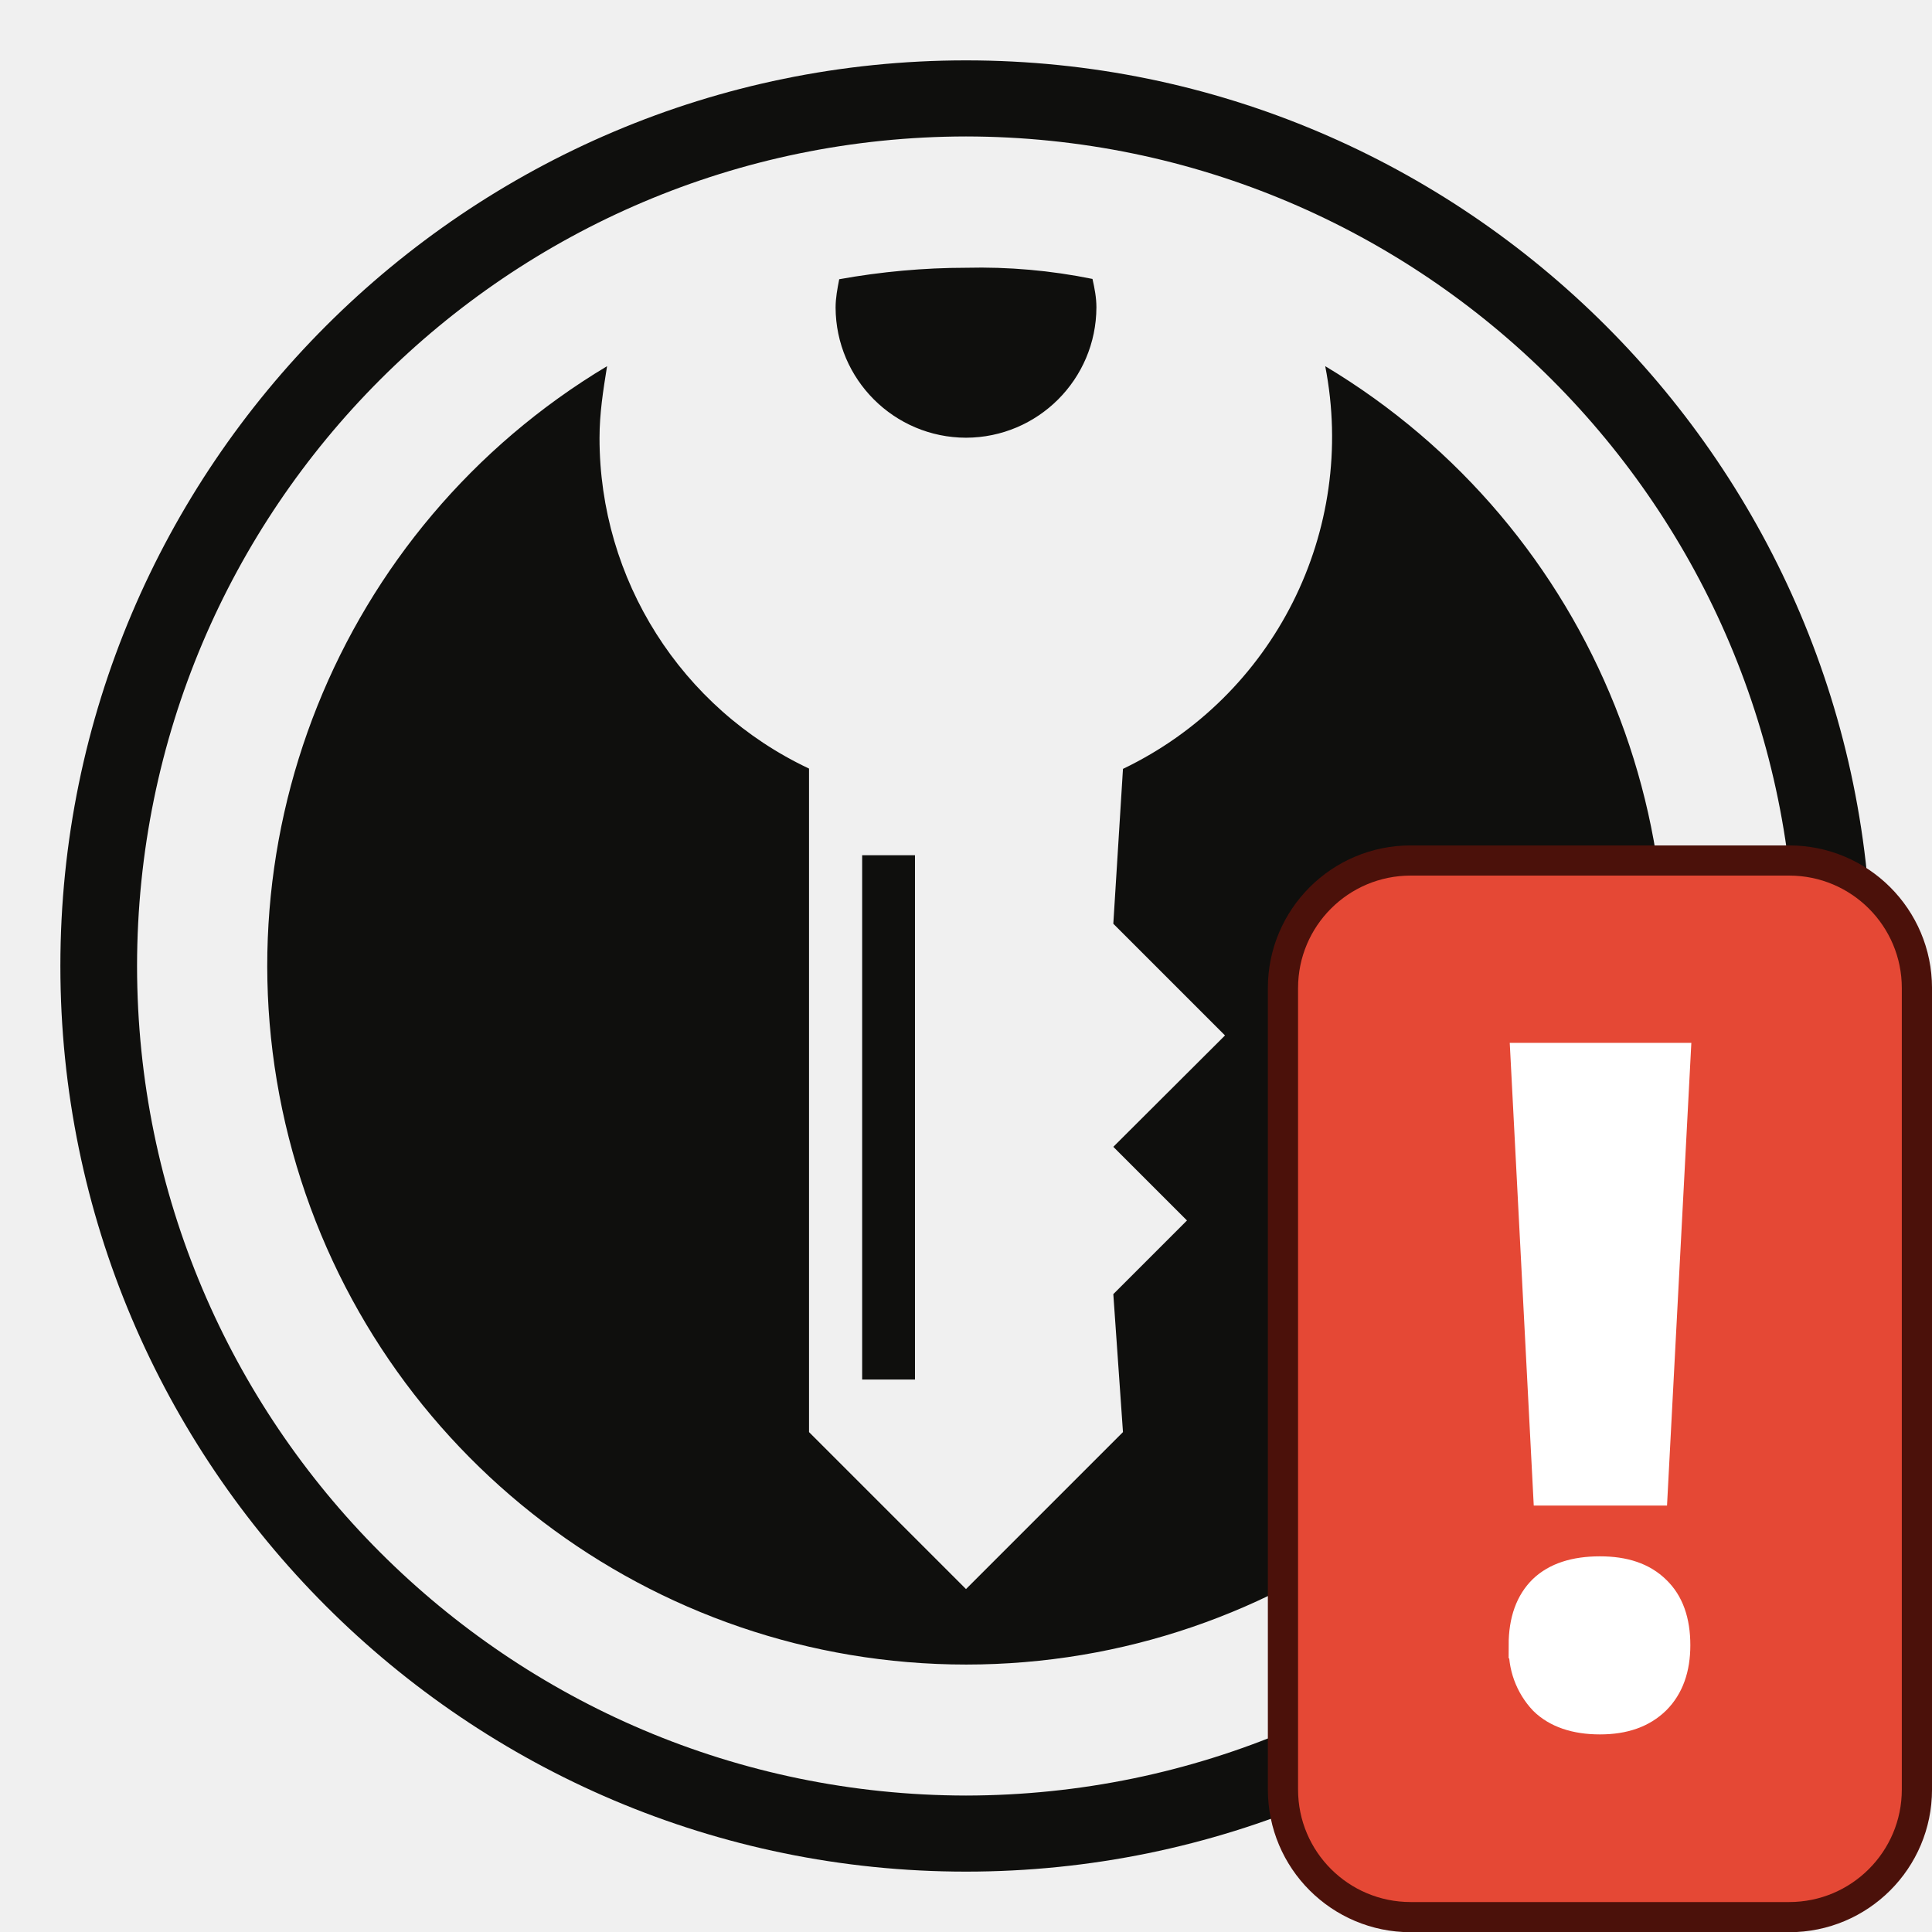
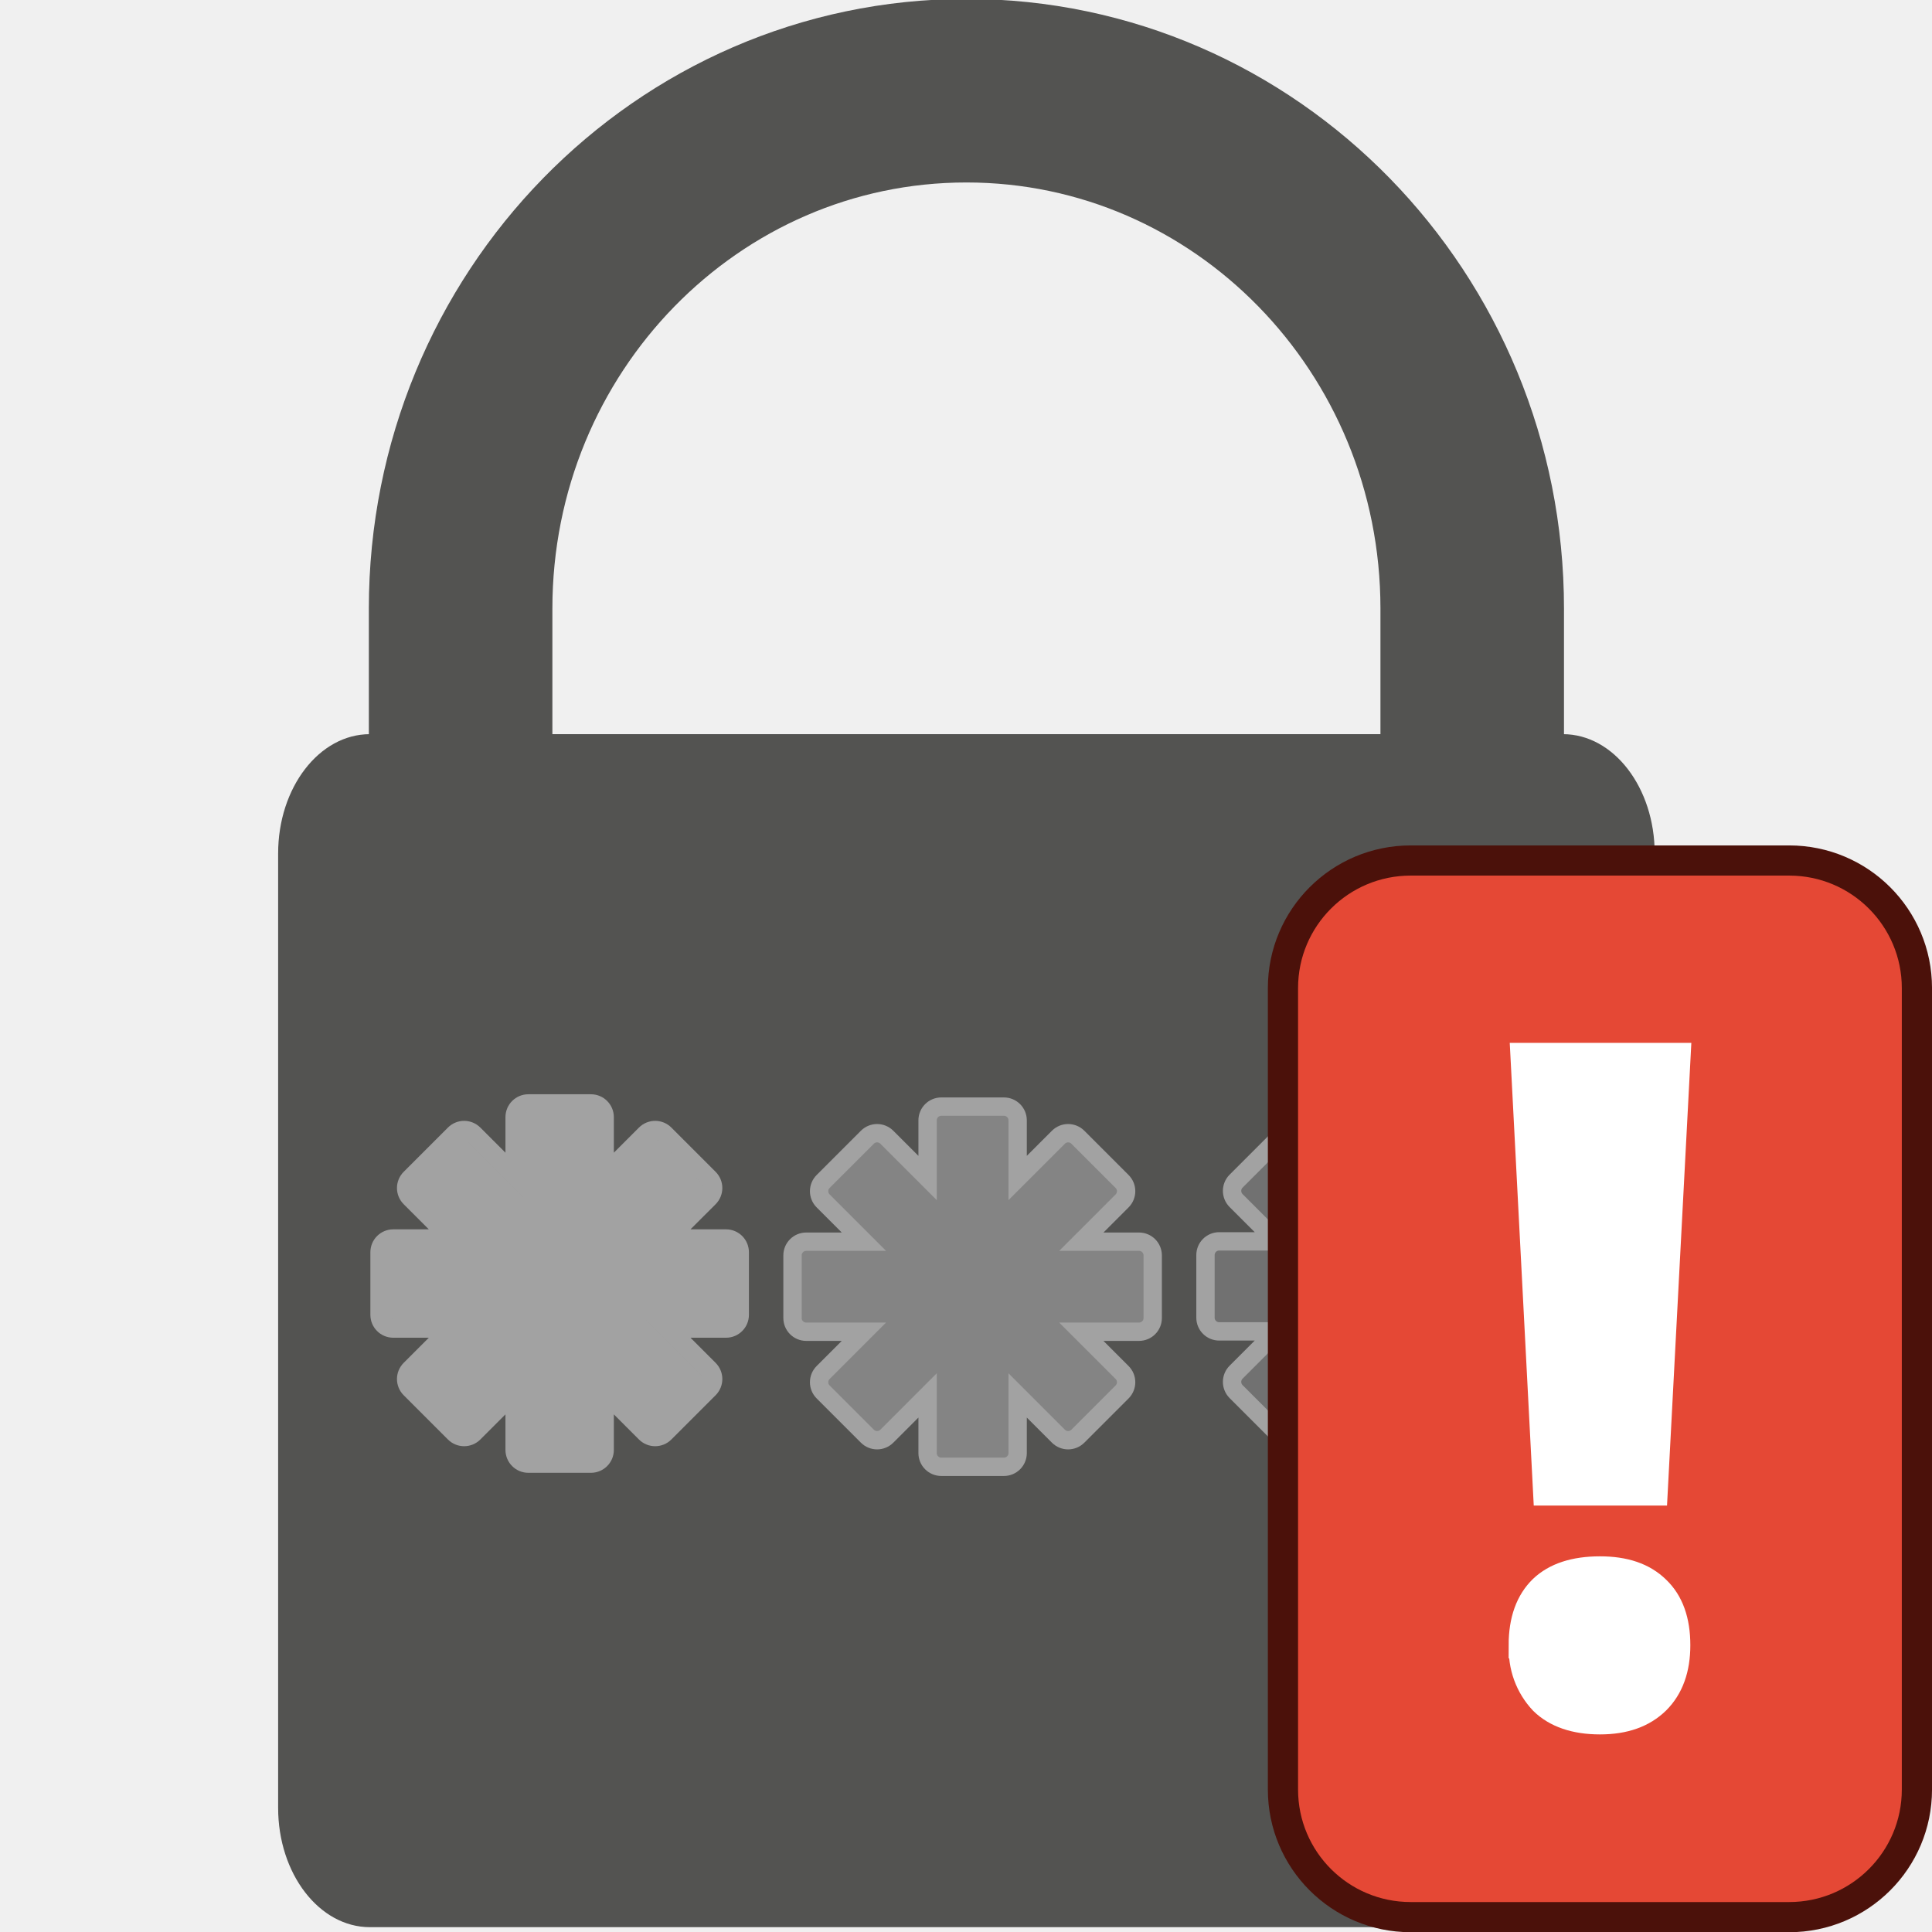
- <svg xmlns="http://www.w3.org/2000/svg" height="64" width="64" viewBox="0 0 64 64" xml:space="preserve">
-   <path style="display:inline;fill:#0f0f0d;stroke-width:.493" d="M32 2C15.46 2 2 15.46 2 32s13.46 30 30 30 30-13.46 30-30S48.54 2 32 2Zm0 57.48A27.5 27.5 0 0 1 4.54 32 27.5 27.5 0 0 1 32 4.52 27.5 27.5 0 0 1 59.46 32 27.5 27.5 0 0 1 32 59.48zm11.9-47.35a12.2 12.2 0 0 1-6.7 13.34l-.32 5.13 3.7 3.7-3.7 3.69 2.44 2.44-2.44 2.44.32 4.57-5.2 5.2-5.2-5.2V25.46a12.1 12.1 0 0 1-6.94-10.95c0-.82.12-1.57.25-2.38a23.15 23.15 0 1 0 23.79 0zM32 14.5a4.33 4.33 0 0 0 4.32-4.32c0-.32-.06-.63-.13-.94A18.68 18.68 0 0 0 32 8.87c-1.38 0-2.82.13-4.2.38-.06.31-.12.62-.12.94A4.33 4.33 0 0 0 32 14.5zm-3.44 13.83h1.75V45.7h-1.75z" />
-   <g style="display:inline;stroke-width:1;stroke:#34220a;stroke-opacity:1">
-     <g style="display:inline;stroke:#34220a;stroke-width:1;stroke-opacity:1" stroke="#0c0c0c" stroke-opacity=".8">
-       <rect x="39.15" y="22.7" width="20" height="34.04" ry="3.73" display="inline" fill="#e54835" stroke="none" style="display:inline;stroke:#4b110a;stroke-width:2.001;stroke-linecap:round;stroke-linejoin:round;stroke-dasharray:none;stroke-opacity:1;paint-order:stroke fill markers" transform="matrix(1 0 0 .9989 3.85 6.33)" />
-       <path d="M54.81 49.44h-3.59l-.75-14.46h5.1zm-4.4 5.06c0-.83.23-1.45.67-1.88.44-.42 1.08-.63 1.92-.63.82 0 1.44.21 1.89.65.45.43.67 1.05.67 1.86 0 .78-.22 1.4-.67 1.85-.46.45-1.08.67-1.89.67-.82 0-1.46-.22-1.9-.65a2.5 2.5 0 0 1-.68-1.87z" display="inline" fill="#fff" stroke="#fff" style="display:inline;stroke:#fff;stroke-width:.869;stroke-opacity:1" />
-     </g>
+ <svg xmlns="http://www.w3.org/2000/svg" height="64" width="64" viewBox="0 0 64 64">
+   <g transform="scale(0.304)" opacity="0.7">
+     <path style="fill:none;stroke:#0f0f0d;stroke-width:20;stroke-miterlimit:4" d="M 105.308,9.883 A 55.117,56.435 0 0 0 50.192,66.318 a 55.117,56.435 0 0 0 5.08e-4,0.262 V 140.117 H 160.424 V 66.643 A 55.117,56.435 0 0 0 160.425,66.318 55.117,56.435 0 0 0 105.308,9.883 Z" />
+     <rect style="fill:#0f0f0d;fill-opacity:1;fill-rule:evenodd" width="150" height="130" x="30.308" y="80" rx="10" ry="13" />
+     <path style="fill:#3a3a3a;fill-opacity:1;stroke:#808080;stroke-width:2;stroke-miterlimit:4" d="m 147.576,120.549 c -0.83,0 -1.498,0.668 -1.498,1.498 v 6.282 l -4.442,-4.442 c -0.587,-0.587 -1.533,-0.587 -2.12,0 l -4.819,4.819 c -0.587,0.587 -0.587,1.532 0,2.12 l 4.442,4.442 h -6.282 c -0.83,0 -1.498,0.668 -1.498,1.498 v 6.816 c 0,0.83 0.668,1.498 1.498,1.498 h 6.282 l -4.442,4.442 c -0.587,0.587 -0.587,1.533 0,2.12 l 4.819,4.819 c 0.587,0.587 1.532,0.587 2.12,0 l 4.442,-4.442 v 6.282 c 0,0.83 0.668,1.498 1.498,1.498 h 6.816 c 0.83,0 1.498,-0.668 1.498,-1.498 v -6.282 l 4.442,4.442 c 0.587,0.587 1.532,0.587 2.12,0 l 4.819,-4.819 c 0.587,-0.587 0.587,-1.533 0,-2.12 l -4.442,-4.442 h 6.282 c 0.83,0 1.498,-0.668 1.498,-1.498 v -6.816 c 0,-0.83 -0.668,-1.498 -1.498,-1.498 h -6.282 l 4.442,-4.442 c 0.587,-0.587 0.587,-1.532 0,-2.12 l -4.819,-4.819 c -0.587,-0.587 -1.533,-0.587 -2.12,0 l -4.442,4.442 v -6.282 c 0,-0.83 -0.668,-1.498 -1.498,-1.498 z" />
+     <path style="fill:#555555;fill-opacity:1;stroke:#808080;stroke-width:2;stroke-miterlimit:4" d="m 102.576,120.585 c -0.83,0 -1.498,0.668 -1.498,1.498 v 6.282 l -4.442,-4.442 c -0.587,-0.587 -1.533,-0.587 -2.12,0 l -4.819,4.819 c -0.587,0.587 -0.587,1.532 0,2.12 l 4.442,4.442 h -6.282 c -0.83,0 -1.498,0.668 -1.498,1.498 v 6.816 c 0,0.83 0.668,1.498 1.498,1.498 h 6.282 l -4.442,4.442 c -0.587,0.587 -0.587,1.533 0,2.12 l 4.819,4.819 c 0.587,0.587 1.533,0.587 2.12,0 l 4.442,-4.442 v 6.282 c 0,0.83 0.668,1.498 1.498,1.498 h 6.816 c 0.83,0 1.498,-0.668 1.498,-1.498 v -6.282 l 4.442,4.442 c 0.587,0.587 1.532,0.587 2.12,0 l 4.819,-4.819 c 0.587,-0.587 0.587,-1.533 0,-2.12 l -4.442,-4.442 h 6.282 c 0.83,0 1.498,-0.668 1.498,-1.498 v -6.816 c 0,-0.83 -0.668,-1.498 -1.498,-1.498 h -6.282 l 4.442,-4.442 c 0.587,-0.587 0.587,-1.532 0,-2.12 l -4.819,-4.819 c -0.587,-0.587 -1.533,-0.587 -2.12,0 l -4.442,4.442 v -6.282 c 0,-0.83 -0.668,-1.498 -1.498,-1.498 z" />
+     <path style="fill:#808080;fill-opacity:1;stroke:#808080;stroke-width:2;stroke-miterlimit:4" d="m 57.576,120.239 c -0.83,0 -1.498,0.668 -1.498,1.498 v 6.282 l -4.442,-4.442 c -0.587,-0.587 -1.533,-0.587 -2.12,0 l -4.819,4.819 c -0.587,0.587 -0.587,1.532 0,2.12 l 4.442,4.442 h -6.282 c -0.83,0 -1.498,0.668 -1.498,1.498 v 6.816 c 0,0.83 0.668,1.498 1.498,1.498 h 6.282 l -4.442,4.442 c -0.587,0.587 -0.587,1.533 0,2.12 l 4.819,4.819 c 0.587,0.587 1.533,0.587 2.12,0 l 4.442,-4.442 v 6.282 c 0,0.83 0.668,1.498 1.498,1.498 h 6.816 c 0.83,0 1.498,-0.668 1.498,-1.498 v -6.282 l 4.442,4.442 c 0.587,0.587 1.532,0.587 2.12,0 l 4.819,-4.819 c 0.587,-0.587 0.587,-1.533 0,-2.12 l -4.442,-4.442 h 6.282 c 0.83,0 1.498,-0.668 1.498,-1.498 v -6.816 c 0,-0.83 -0.668,-1.498 -1.498,-1.498 h -6.282 l 4.442,-4.442 c 0.587,-0.587 0.587,-1.532 0,-2.12 l -4.819,-4.819 c -0.587,-0.587 -1.533,-0.587 -2.12,0 l -4.442,4.442 v -6.282 c 0,-0.83 -0.668,-1.498 -1.498,-1.498 z" />
+   </g>
+   <g style="display:inline;stroke:#34220a;stroke-width:1;stroke-opacity:1" stroke="#0c0c0c" stroke-opacity=".8">
+     <rect x="39.15" y="22.7" width="20" height="34.04" ry="3.73" display="inline" fill="#e54835" stroke="none" style="display:inline;stroke:#4b110a;stroke-width:2.001;stroke-linecap:round;stroke-linejoin:round;stroke-dasharray:none;stroke-opacity:1;paint-order:stroke fill markers" transform="matrix(1 0 0 .9989 3.85 6.33)" />
+     <path d="M54.81 49.44h-3.59l-.75-14.46h5.1zm-4.4 5.06c0-.83.23-1.45.67-1.88.44-.42 1.08-.63 1.92-.63.82 0 1.44.21 1.89.65.45.43.67 1.05.67 1.86 0 .78-.22 1.4-.67 1.85-.46.45-1.08.67-1.89.67-.82 0-1.46-.22-1.9-.65a2.5 2.5 0 0 1-.68-1.87z" display="inline" fill="#fff" stroke="#fff" style="display:inline;stroke:#fff;stroke-width:.869;stroke-opacity:1" />
  </g>
</svg>
